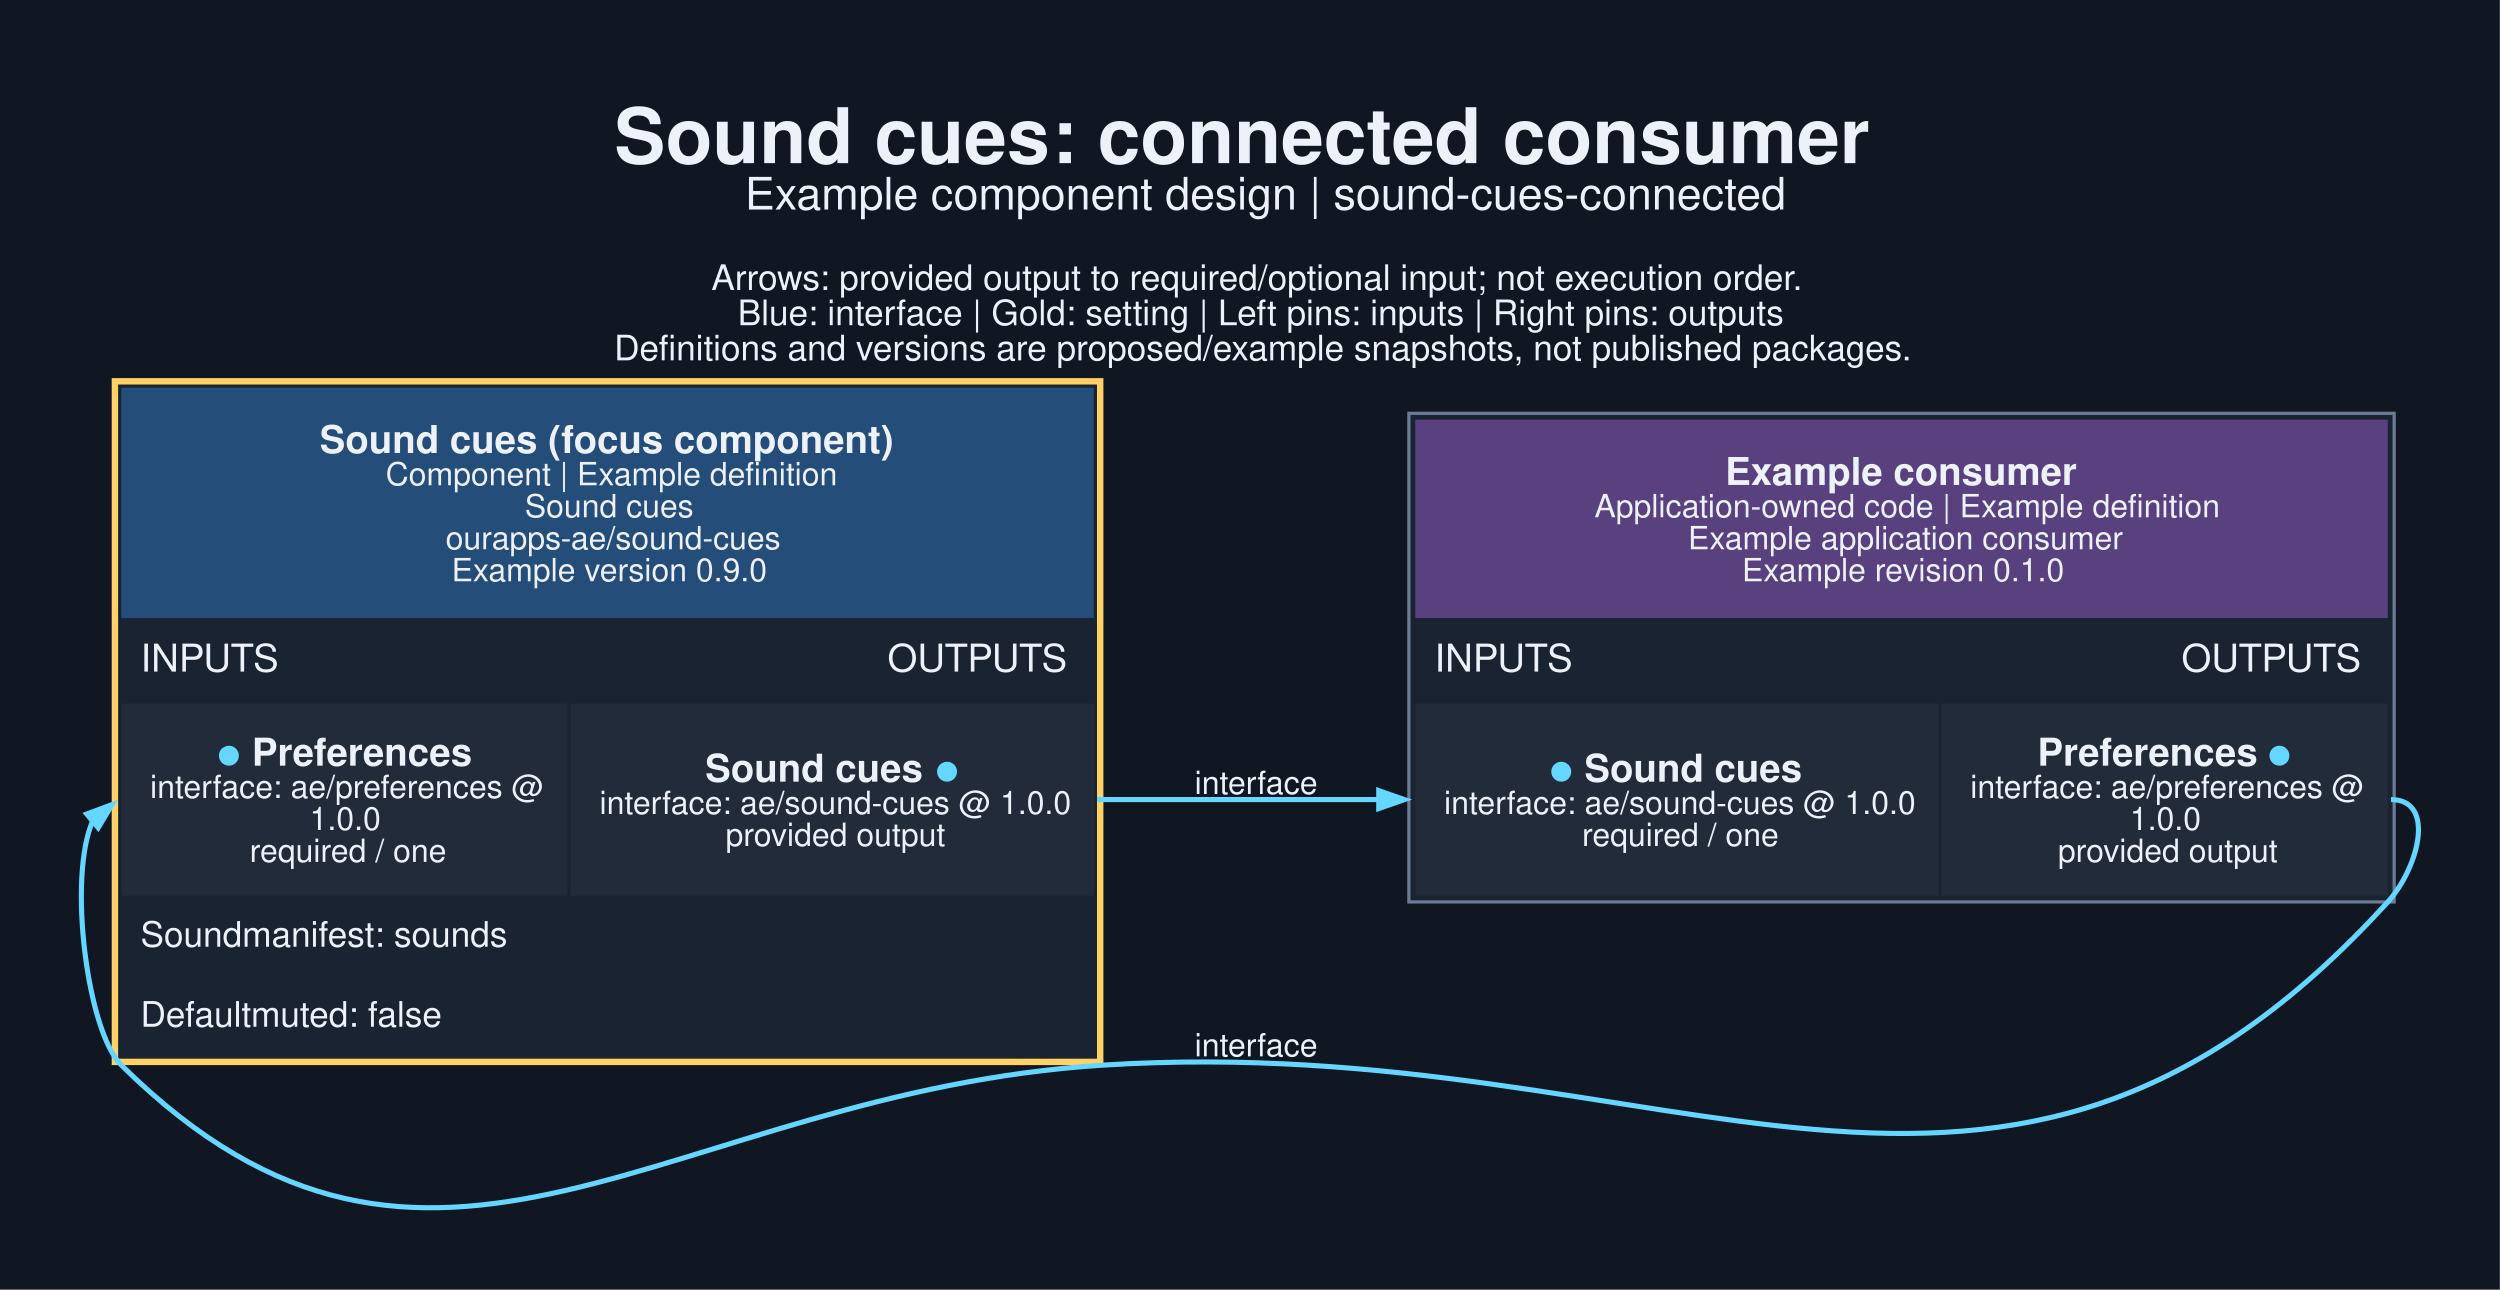
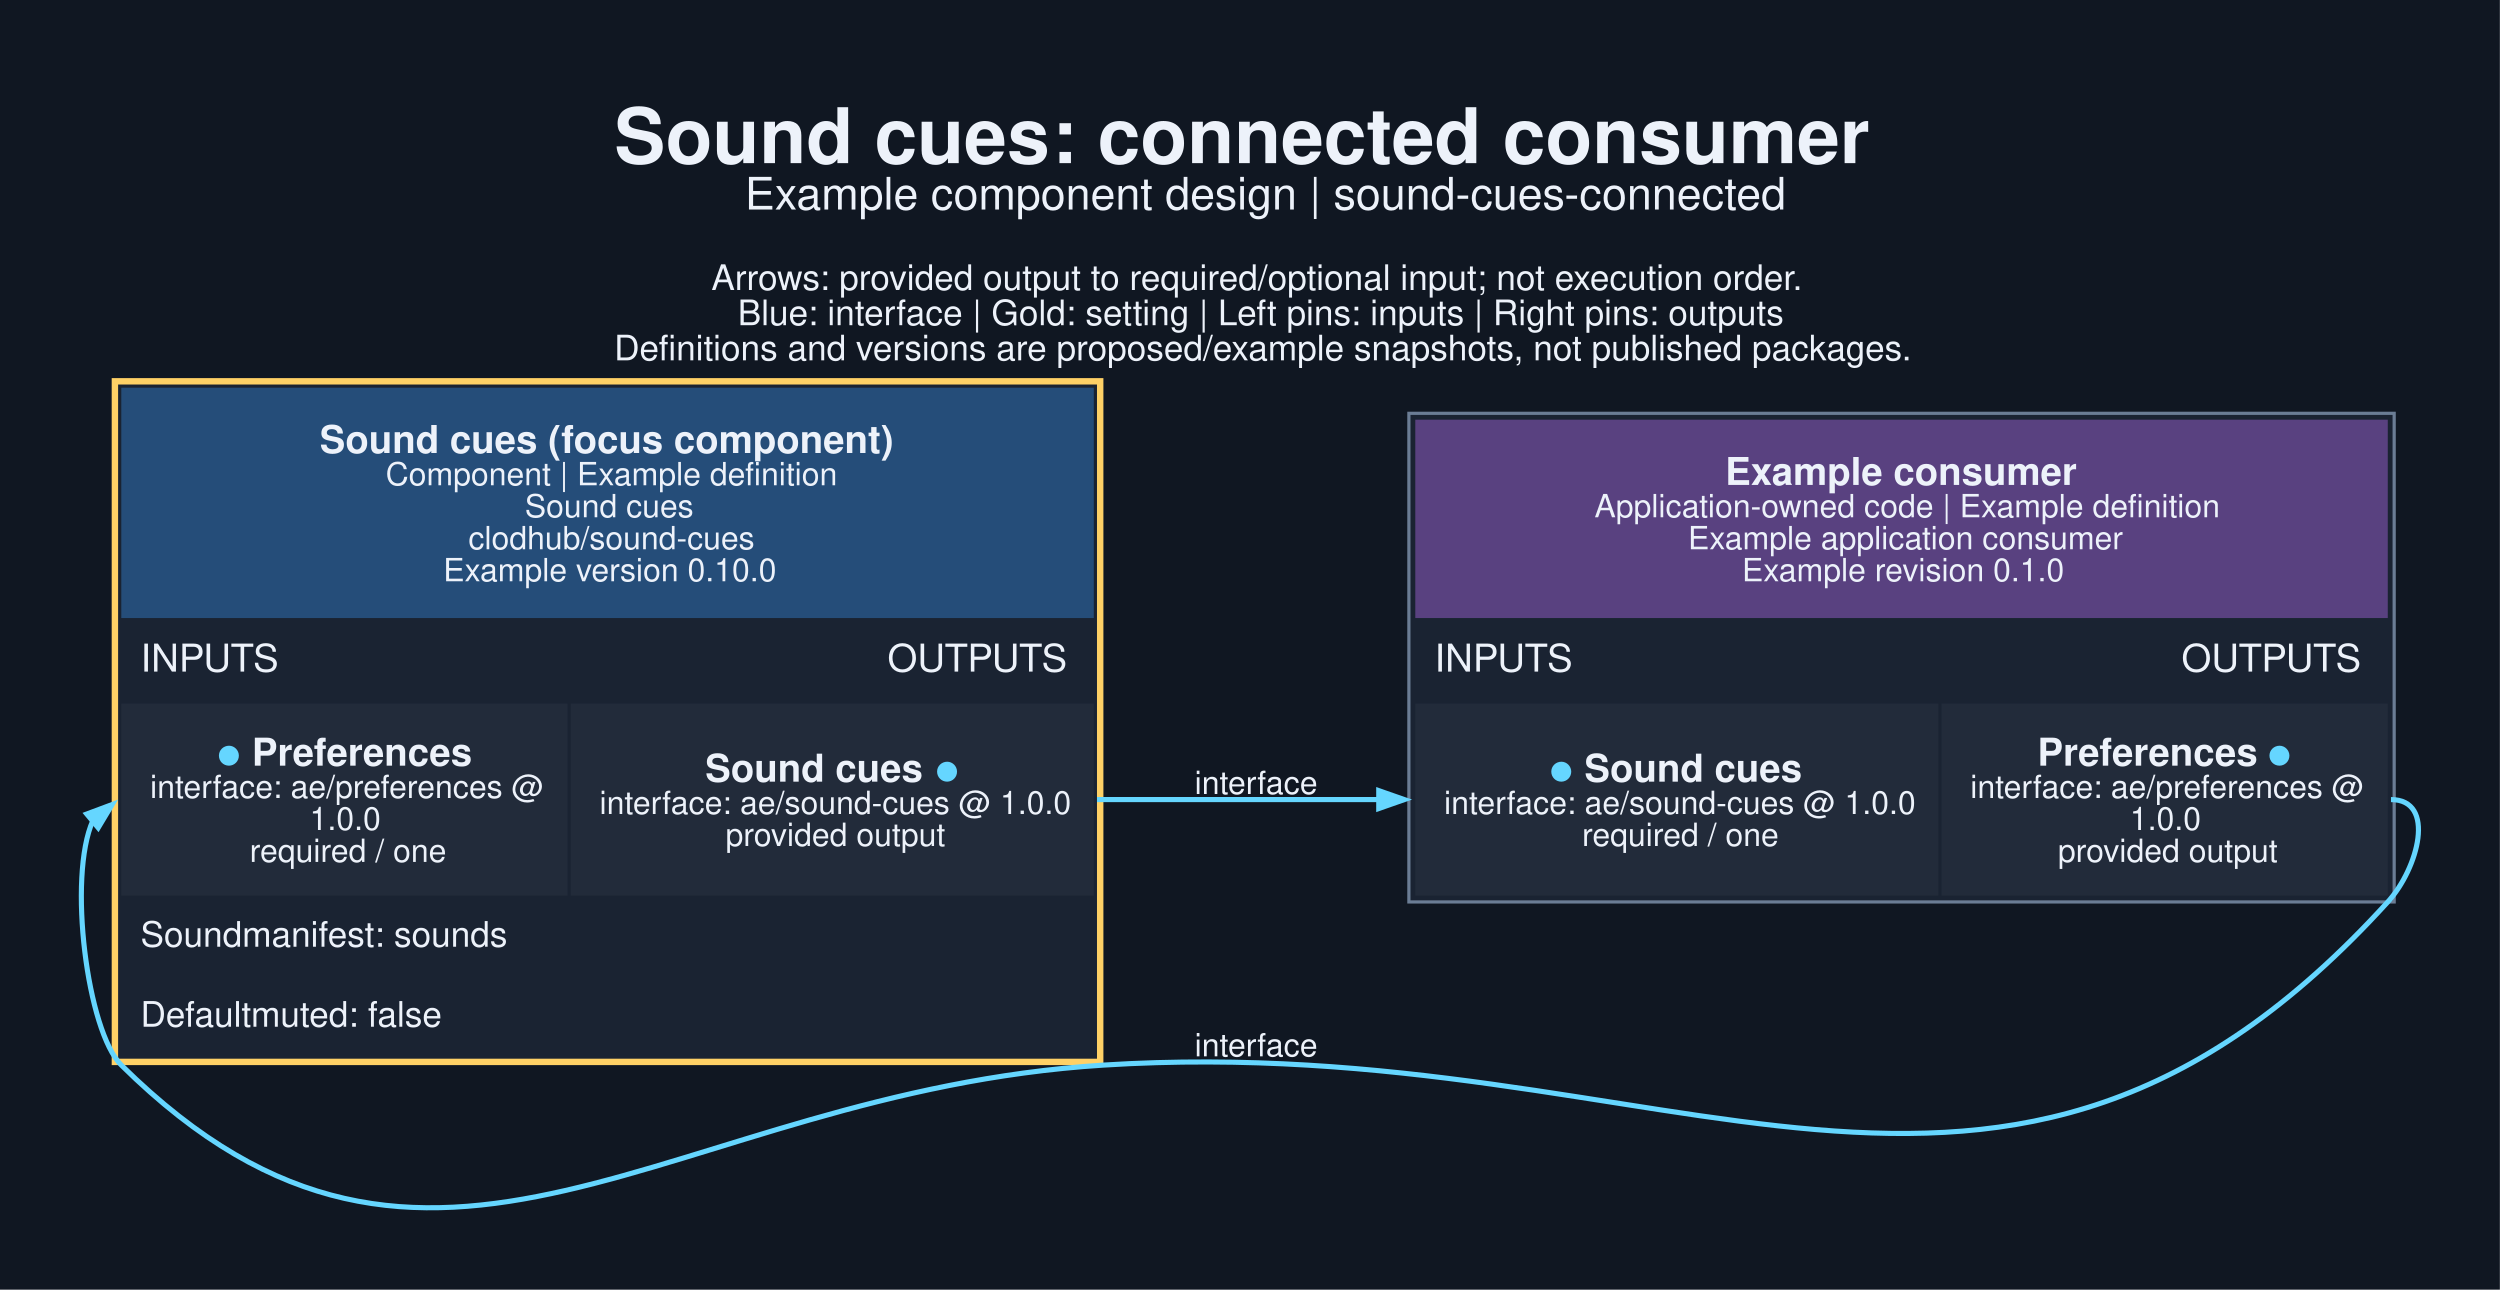
<svg xmlns="http://www.w3.org/2000/svg" width="1042pt" height="538pt" viewBox="0.00 0.00 1042.00 538.00">
  <g id="graph0" class="graph" transform="scale(1.33333 1.33333) rotate(0) translate(25.2 377.95)">
    <polygon fill="#101722" stroke="none" points="-25.2,25.2 -25.2,-377.95 756.26,-377.95 756.26,25.2 -25.2,25.2" />
    <text xml:space="preserve" text-anchor="start" x="166.78" y="-326.95" font-family="Helvetica,sans-Serif" font-weight="bold" font-size="24.00" fill="#edf2fa">Sound cues: connected consumer</text>
    <text xml:space="preserve" text-anchor="start" x="207.66" y="-312.45" font-family="Helvetica,sans-Serif" font-size="14.00" fill="#edf2fa">Example component design | sound-cues-connected</text>
    <text xml:space="preserve" text-anchor="start" x="197.16" y="-287.3" font-family="Helvetica,sans-Serif" font-size="11.00" fill="#edf2fa">Arrows: provided output to required/optional input; not execution order.</text>
    <text xml:space="preserve" text-anchor="start" x="205.41" y="-276.3" font-family="Helvetica,sans-Serif" font-size="11.00" fill="#edf2fa">Blue: interface | Gold: setting | Left pins: inputs | Right pins: outputs</text>
    <text xml:space="preserve" text-anchor="start" x="166.78" y="-265.3" font-family="Helvetica,sans-Serif" font-size="11.00" fill="#edf2fa">Definitions and versions are proposed/example snapshots, not published packages.</text>
    <g id="node1" class="node">
      <polygon fill="#1a2332" stroke="none" points="9.72,-45 9.72,-259.75 319.72,-259.75 319.72,-45 9.72,-45" />
      <polygon fill="#254d79" stroke="none" points="12.72,-184.75 12.72,-256.75 316.72,-256.75 316.72,-184.75 12.72,-184.75" />
      <text xml:space="preserve" text-anchor="start" x="74.72" y="-236.35" font-family="Helvetica,sans-Serif" font-weight="bold" font-size="12.00" fill="#edf2fa">Sound cues (focus component)</text>
      <text xml:space="preserve" text-anchor="start" x="95.35" y="-226.25" font-family="Helvetica,sans-Serif" font-size="10.00" fill="#edf2fa">Component | Example definition</text>
      <text xml:space="preserve" text-anchor="start" x="138.85" y="-216.25" font-family="Helvetica,sans-Serif" font-size="10.00" fill="#edf2fa">Sound cues</text>
-       <text xml:space="preserve" text-anchor="start" x="114.1" y="-206.25" font-family="Helvetica,sans-Serif" font-size="10.00" fill="#edf2fa">ourapps-ae/sound-cues</text>
-       <text xml:space="preserve" text-anchor="start" x="115.97" y="-196.25" font-family="Helvetica,sans-Serif" font-size="10.00" fill="#edf2fa">Example version 0.9.0</text>
+       <text xml:space="preserve" text-anchor="start" x="121.22" y="-206.25" font-family="Helvetica,sans-Serif" font-size="10.00" fill="#edf2fa">clodhub/sound-cues</text>
+       <text xml:space="preserve" text-anchor="start" x="113.35" y="-196.25" font-family="Helvetica,sans-Serif" font-size="10.00" fill="#edf2fa">Example version 0.10.0</text>
      <text xml:space="preserve" text-anchor="start" x="18.72" y="-168" font-family="Helvetica,sans-Serif" font-size="12.00" fill="#edf2fa">INPUTS</text>
      <text xml:space="preserve" text-anchor="start" x="252.22" y="-168" font-family="Helvetica,sans-Serif" font-size="12.00" fill="#edf2fa">OUTPUTS</text>
      <polygon fill="#222b3a" stroke="none" points="12.72,-98 12.72,-158 152.22,-158 152.22,-98 12.72,-98" />
      <text xml:space="preserve" text-anchor="start" x="42.72" y="-138.6" font-family="Helvetica,sans-Serif" font-weight="bold" font-size="12.00" fill="#65d6ff">●</text>
      <text xml:space="preserve" text-anchor="start" x="50.22" y="-138.6" font-family="Helvetica,sans-Serif" font-weight="bold" font-size="12.00" fill="#edf2fa"> Preferences</text>
      <text xml:space="preserve" text-anchor="start" x="21.72" y="-128.5" font-family="Helvetica,sans-Serif" font-size="10.00" fill="#edf2fa">interface: ae/preferences @</text>
      <text xml:space="preserve" text-anchor="start" x="71.6" y="-118.5" font-family="Helvetica,sans-Serif" font-size="10.00" fill="#edf2fa">1.0.0</text>
      <text xml:space="preserve" text-anchor="start" x="52.85" y="-108.5" font-family="Helvetica,sans-Serif" font-size="10.00" fill="#edf2fa">required / one</text>
      <polygon fill="#222b3a" stroke="none" points="153.22,-98 153.22,-158 316.72,-158 316.72,-98 153.22,-98" />
      <text xml:space="preserve" text-anchor="start" x="195.22" y="-133.6" font-family="Helvetica,sans-Serif" font-weight="bold" font-size="12.00" fill="#edf2fa">Sound cues </text>
      <text xml:space="preserve" text-anchor="start" x="267.22" y="-133.6" font-family="Helvetica,sans-Serif" font-weight="bold" font-size="12.00" fill="#65d6ff">●</text>
      <text xml:space="preserve" text-anchor="start" x="162.22" y="-123.5" font-family="Helvetica,sans-Serif" font-size="10.00" fill="#edf2fa">interface: ae/sound-cues @ 1.0.0</text>
      <text xml:space="preserve" text-anchor="start" x="201.6" y="-113.5" font-family="Helvetica,sans-Serif" font-size="10.00" fill="#edf2fa">provided output</text>
      <text xml:space="preserve" text-anchor="start" x="18.72" y="-82" font-family="Helvetica,sans-Serif" font-size="11.00" fill="#edf2fa">Soundmanifest: sounds</text>
      <text xml:space="preserve" text-anchor="start" x="18.72" y="-57" font-family="Helvetica,sans-Serif" font-size="11.00" fill="#edf2fa">Defaultmuted: false</text>
      <polygon fill="none" stroke="#ffd166" stroke-width="2" points="10.72,-46 10.72,-258.75 318.72,-258.75 318.72,-46 10.72,-46" />
    </g>
    <g id="node2" class="node">
      <polygon fill="#1a2332" stroke="none" points="415.22,-96 415.22,-248.75 723.22,-248.75 723.22,-96 415.22,-96" />
      <polygon fill="#594180" stroke="none" points="417.22,-184.75 417.22,-246.75 721.22,-246.75 721.22,-184.75 417.22,-184.75" />
      <text xml:space="preserve" text-anchor="start" x="514.1" y="-226.35" font-family="Helvetica,sans-Serif" font-weight="bold" font-size="12.00" fill="#edf2fa">Example consumer</text>
      <text xml:space="preserve" text-anchor="start" x="473.22" y="-216.25" font-family="Helvetica,sans-Serif" font-size="10.00" fill="#edf2fa">Application-owned code | Example definition</text>
      <text xml:space="preserve" text-anchor="start" x="502.47" y="-206.25" font-family="Helvetica,sans-Serif" font-size="10.00" fill="#edf2fa">Example application consumer</text>
      <text xml:space="preserve" text-anchor="start" x="519.35" y="-196.25" font-family="Helvetica,sans-Serif" font-size="10.00" fill="#edf2fa">Example revision 0.1.0</text>
      <text xml:space="preserve" text-anchor="start" x="423.22" y="-168" font-family="Helvetica,sans-Serif" font-size="12.00" fill="#edf2fa">INPUTS</text>
      <text xml:space="preserve" text-anchor="start" x="656.72" y="-168" font-family="Helvetica,sans-Serif" font-size="12.00" fill="#edf2fa">OUTPUTS</text>
      <polygon fill="#222b3a" stroke="none" points="417.22,-98 417.22,-158 580.72,-158 580.72,-98 417.22,-98" />
      <text xml:space="preserve" text-anchor="start" x="459.22" y="-133.6" font-family="Helvetica,sans-Serif" font-weight="bold" font-size="12.00" fill="#65d6ff">●</text>
      <text xml:space="preserve" text-anchor="start" x="466.72" y="-133.6" font-family="Helvetica,sans-Serif" font-weight="bold" font-size="12.00" fill="#edf2fa"> Sound cues</text>
      <text xml:space="preserve" text-anchor="start" x="426.22" y="-123.5" font-family="Helvetica,sans-Serif" font-size="10.00" fill="#edf2fa">interface: ae/sound-cues @ 1.0.0</text>
      <text xml:space="preserve" text-anchor="start" x="469.35" y="-113.5" font-family="Helvetica,sans-Serif" font-size="10.00" fill="#edf2fa">required / one</text>
      <polygon fill="#222b3a" stroke="none" points="581.72,-98 581.72,-158 721.22,-158 721.22,-98 581.72,-98" />
      <text xml:space="preserve" text-anchor="start" x="611.72" y="-138.6" font-family="Helvetica,sans-Serif" font-weight="bold" font-size="12.00" fill="#edf2fa">Preferences </text>
      <text xml:space="preserve" text-anchor="start" x="683.72" y="-138.6" font-family="Helvetica,sans-Serif" font-weight="bold" font-size="12.00" fill="#65d6ff">●</text>
      <text xml:space="preserve" text-anchor="start" x="590.72" y="-128.5" font-family="Helvetica,sans-Serif" font-size="10.00" fill="#edf2fa">interface: ae/preferences @</text>
      <text xml:space="preserve" text-anchor="start" x="640.6" y="-118.5" font-family="Helvetica,sans-Serif" font-size="10.00" fill="#edf2fa">1.0.0</text>
      <text xml:space="preserve" text-anchor="start" x="618.1" y="-108.5" font-family="Helvetica,sans-Serif" font-size="10.00" fill="#edf2fa">provided output</text>
      <polygon fill="none" stroke="#6b7d95" points="415.22,-96 415.22,-248.75 723.22,-248.75 723.22,-96 415.22,-96" />
    </g>
    <g id="edge1" class="edge">
      <path fill="none" stroke="#65d6ff" stroke-width="1.6" d="M317.72,-128C357.91,-128 370.43,-128 406.07,-128" />
      <polygon fill="#65d6ff" stroke="#65d6ff" stroke-width="1.6" points="405.8,-130.8 413.8,-128 405.8,-125.2 405.8,-130.8" />
      <text xml:space="preserve" text-anchor="middle" x="367.47" y="-129.75" font-family="Helvetica,sans-Serif" font-size="10.00" fill="#edf2fa">interface</text>
    </g>
    <g id="edge2" class="edge">
      <path fill="none" stroke="#65d6ff" stroke-width="1.6" d="M722.22,-128C736.45,-128 730.79,-106.53 721.22,-96 600.22,37.1 499.24,-56.35 319.72,-45 183.55,-36.38 109.78,50.9 12.72,-45 2.06,-55.53 -4.11,-103.74 3.84,-121.45" />
      <polygon fill="#65d6ff" stroke="#65d6ff" stroke-width="1.6" points="1.92,-123.49 9.86,-126.45 5.5,-119.18 1.92,-123.49" />
      <text xml:space="preserve" text-anchor="middle" x="367.47" y="-47.73" font-family="Helvetica,sans-Serif" font-size="10.00" fill="#edf2fa">interface</text>
    </g>
  </g>
</svg>
